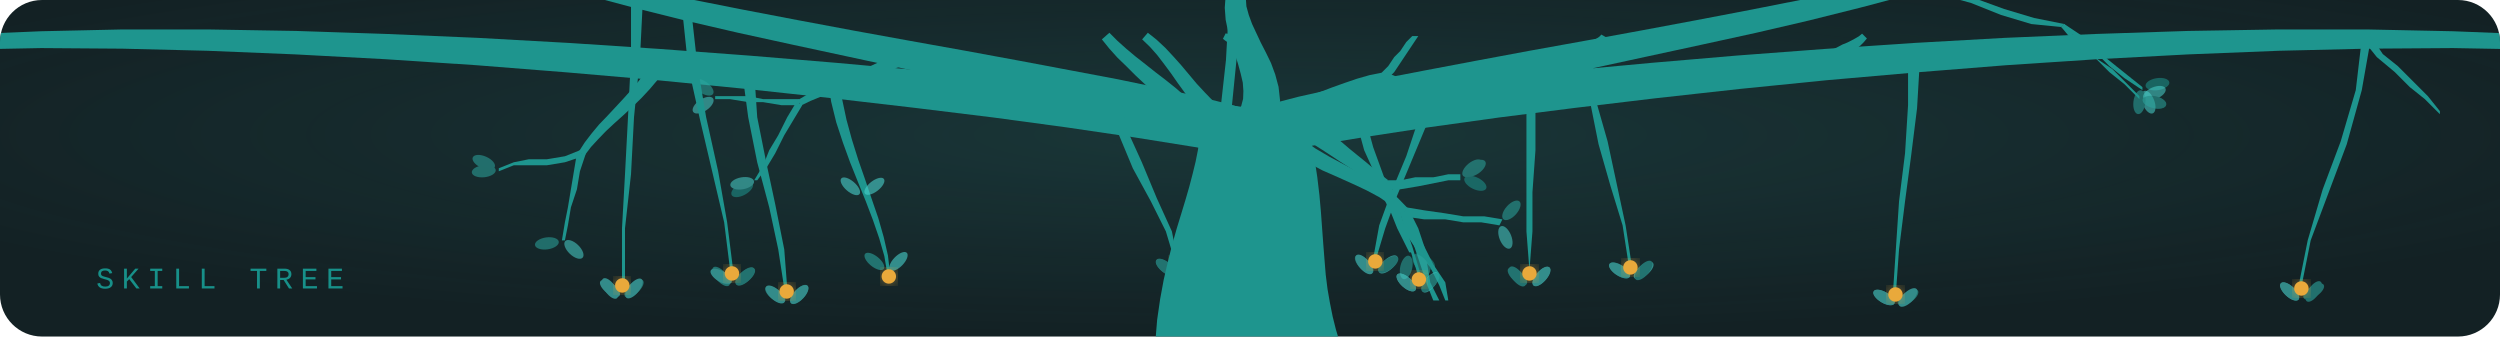
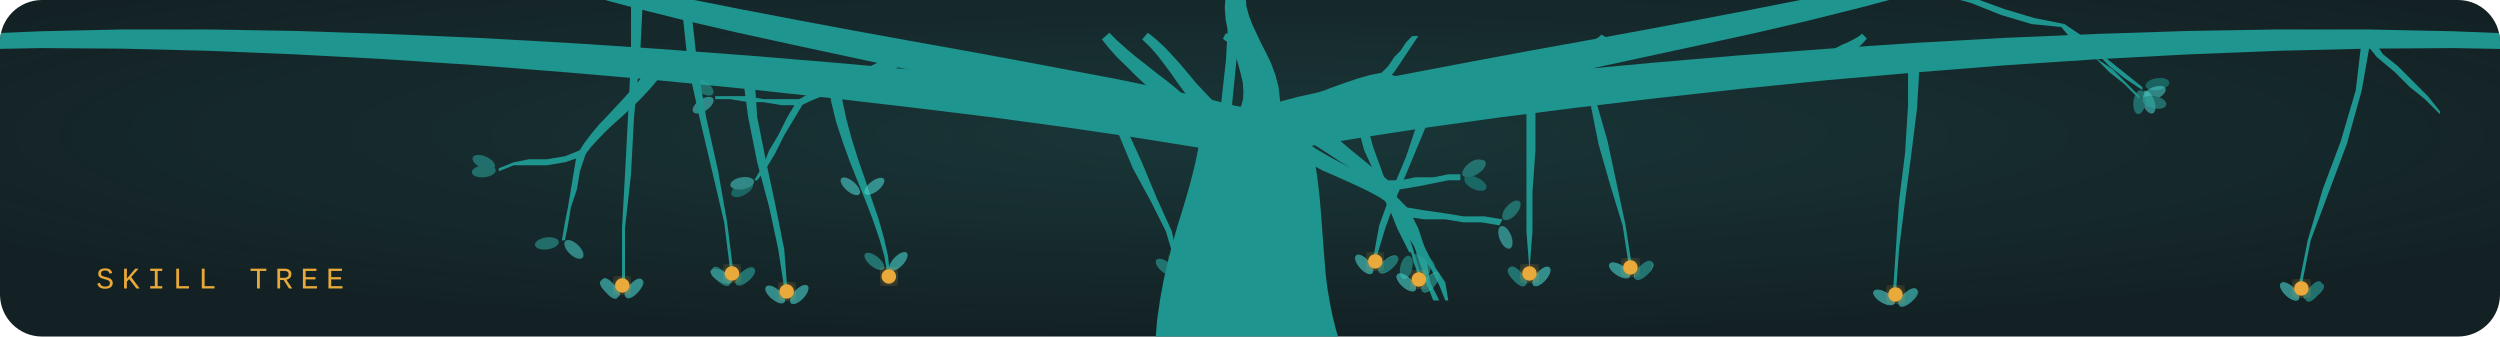
<svg xmlns="http://www.w3.org/2000/svg" viewBox="0 0 832 112" width="832" height="112" role="img" aria-label="">
  <defs>
    <filter id="glow" x="-200%%" y="-200%%" width="500%%" height="500%%">
      <feGaussianBlur stdDeviation="2.5" result="b" />
      <feMerge>
        <feMergeNode in="b" />
        <feMergeNode in="SourceGraphic" />
      </feMerge>
    </filter>
    <linearGradient id="sheen" x1="0" y1="0" x2="0" y2="1">
      <stop offset="0" stop-color="#FFFFFF" stop-opacity="0.10" />
      <stop offset="1" stop-color="#FFFFFF" stop-opacity="0" />
    </linearGradient>
  </defs>
  <defs>
    <filter id="shadow" x="-20%" y="-20%" width="140%" height="160%">
      <feGaussianBlur stdDeviation="4" />
    </filter>
    <linearGradient id="budfill" x1="0" y1="0" x2="0" y2="1">
      <stop offset="0" stop-color="#15717A" />
      <stop offset="1" stop-color="#0B4F55" />
    </linearGradient>
  </defs>
  <clipPath id="panel">
    <rect width="832" height="112" rx="14" />
  </clipPath>
  <rect width="832" height="112" rx="14" fill="#132124" />
  <g clip-path="url(#panel)">
    <radialGradient id="hglow" cx="50%" cy="40%" r="60%">
      <stop offset="0" stop-color="#48D1CC" stop-opacity="0.12" />
      <stop offset="1" stop-color="#48D1CC" stop-opacity="0" />
    </radialGradient>
    <rect width="832" height="112" fill="url(#hglow)" />
    <path d="M417.2 36.1 L399.6 33.7 L379.3 31.2 L356.7 28.6 L332.2 26.0 L305.9 23.4 L278.2 20.9 L249.3 18.5 L219.7 16.3 L189.5 14.3 L159.0 12.6 L128.6 11.3 L98.6 10.3 L69.2 9.8 L40.8 9.8 L13.6 10.4 L-12.1 11.5 L-11.9 16.5 L13.7 16.0 L40.8 16.2 L69.1 16.9 L98.3 18.1 L128.2 19.7 L158.5 21.7 L188.8 24.1 L218.8 26.7 L248.3 29.6 L277.0 32.7 L304.5 35.9 L330.6 39.1 L355.0 42.4 L377.4 45.7 L397.4 48.9 L414.8 51.9 Z" fill="#1E958E" />
    <path d="M401.2 38.9 L398.1 35.6 L394.8 32.4 L391.4 29.4 L387.9 26.6 L384.5 24.0 L381.1 21.3 L377.9 18.8 L374.8 16.2 L371.9 13.6 L369.2 10.9 L366.7 13.1 L369.2 16.2 L371.9 19.2 L374.9 22.1 L377.9 25.1 L381.0 28.0 L384.1 30.9 L387.2 34.0 L390.2 37.1 L393.0 40.3 L395.7 43.7 Z" fill="#1E958E" />
    <path d="M217.1 20.1 L215.0 23.6 L212.7 26.8 L210.2 29.8 L207.5 32.8 L204.8 35.7 L202.1 38.6 L199.4 41.4 L196.9 44.4 L194.6 47.4 L192.6 50.5 L194.5 51.8 L196.7 48.9 L199.1 46.3 L201.7 43.6 L204.5 41.0 L207.4 38.4 L210.4 35.6 L213.4 32.7 L216.2 29.7 L219.0 26.4 L221.4 22.9 Z" fill="#1E958E" />
    <path d="M193 50 L188 52 L182 53 L176 53 L171 54 L166 56 L166 57 L171 55 L177 55 L182 55 L188 54 L194 52 Z" fill="#1E958E" />
    <g opacity="0.55">
      <ellipse cx="161" cy="57" rx="4" ry="2" transform="rotate(-186 161 57)" fill="#2BA59E" />
      <ellipse cx="161" cy="54" rx="4" ry="2" transform="rotate(-156 161 54)" fill="#2BA59E" />
    </g>
    <path d="M192 51 L191 57 L190 63 L189 69 L188 74 L187 80 L188 80 L189 75 L190 69 L192 63 L193 57 L195 51 Z" fill="#1E958E" />
    <g opacity="0.55">
      <ellipse cx="182" cy="81" rx="4" ry="2" transform="rotate(-188 182 81)" fill="#2BA59E" />
      <ellipse cx="191" cy="83" rx="4" ry="2" transform="rotate(-316 191 83)" fill="#48D1CC" />
    </g>
    <path d="M275.6 27.0 L276.6 33.8 L278.3 40.7 L280.5 47.4 L282.9 54.0 L285.5 60.5 L288.1 66.9 L290.5 73.2 L292.6 79.3 L294.3 85.2 L295.3 91.1 L296.2 90.9 L295.5 85.0 L294.1 78.9 L292.3 72.6 L290.1 66.2 L287.9 59.7 L285.6 53.1 L283.5 46.4 L281.7 39.8 L280.3 33.2 L279.6 26.5 Z" fill="#1E958E" />
    <g opacity="0.60">
      <ellipse cx="283" cy="62" rx="4" ry="1.8" transform="rotate(41 283 62)" fill="#48D1CC" />
      <ellipse cx="291" cy="62" rx="4" ry="1.8" transform="rotate(142 291 62)" fill="#48D1CC" />
      <ellipse cx="291" cy="87" rx="4" ry="1.8" transform="rotate(39 291 87)" fill="#2BA59E" />
      <ellipse cx="299" cy="87" rx="4" ry="1.8" transform="rotate(134 299 87)" fill="#48D1CC" />
    </g>
    <circle cx="295.8" cy="92.0" r="2.4" fill="#E9A93A" filter="url(#glow)">
      <animate attributeName="opacity" values="0.35;1;0.35" dur="3.6s" begin="1.1s" repeatCount="indefinite" />
    </circle>
    <path d="M247 24 L249 39 L252 54 L256 69 L259 83 L261 96 L262 96 L261 83 L258 68 L255 54 L252 39 L251 24 Z" fill="#1E958E" />
    <g opacity="0.60">
      <ellipse cx="258" cy="98" rx="4" ry="1.8" transform="rotate(37 258 98)" fill="#2BA59E" />
      <ellipse cx="266" cy="98" rx="4" ry="1.8" transform="rotate(132 266 98)" fill="#2BA59E" />
      <ellipse cx="258" cy="98" rx="4" ry="1.8" transform="rotate(42 258 98)" fill="#48D1CC" />
      <ellipse cx="266" cy="98" rx="4" ry="1.8" transform="rotate(134 266 98)" fill="#48D1CC" />
    </g>
    <circle cx="261.8" cy="97.0" r="2.4" fill="#E9A93A" filter="url(#glow)">
      <animate attributeName="opacity" values="0.35;1;0.35" dur="3.5s" begin="0.8s" repeatCount="indefinite" />
    </circle>
    <path d="M418.2 37.4 L409.9 34.9 L399.2 32.2 L386.5 29.4 L372.1 26.4 L356.2 23.4 L339.2 20.2 L321.3 16.9 L302.9 13.6 L284.2 10.2 L265.5 6.7 L247.2 3.2 L229.5 -0.3 L212.7 -3.9 L197.1 -7.4 L183.0 -10.9 L170.7 -14.4 L169.3 -9.6 L181.5 -5.6 L195.6 -1.5 L211.1 2.6 L227.9 6.8 L245.6 10.9 L263.9 14.9 L282.5 18.9 L301.1 22.9 L319.4 26.8 L337.1 30.6 L353.9 34.3 L369.6 37.9 L383.7 41.3 L395.9 44.6 L406.0 47.7 L413.8 50.6 Z" fill="#1E958E" />
    <path d="M410.0 38.8 L406.8 36.3 L403.8 33.7 L401.0 30.8 L398.3 27.9 L395.7 24.8 L393.1 21.7 L390.5 18.8 L387.8 15.9 L384.9 13.2 L382.0 10.9 L380.1 13.1 L382.7 15.6 L385.1 18.3 L387.4 21.3 L389.7 24.4 L392.0 27.7 L394.4 31.0 L396.9 34.4 L399.7 37.7 L402.7 40.9 L405.9 43.8 Z" fill="#1E958E" />
    <path d="M300.9 16.2 L297.3 18.2 L293.7 20.1 L290.1 21.8 L286.4 23.5 L282.7 25.1 L279.1 26.6 L275.5 28.2 L272.0 29.8 L268.6 31.5 L265.5 33.3 L266.4 35.2 L269.7 33.6 L273.1 32.2 L276.6 30.9 L280.2 29.5 L284.0 28.2 L287.8 26.8 L291.6 25.4 L295.5 23.8 L299.3 22.2 L303.1 20.3 Z" fill="#1E958E" />
    <path d="M266 33 L260 33 L254 33 L249 32 L243 32 L238 32 L238 33 L243 33 L249 34 L254 34 L260 35 L266 35 Z" fill="#1E958E" />
    <g opacity="0.55">
      <ellipse cx="234" cy="29" rx="4" ry="2" transform="rotate(-145 234 29)" fill="#2BA59E" />
      <ellipse cx="234" cy="35" rx="4" ry="2" transform="rotate(-214 234 35)" fill="#48D1CC" />
    </g>
    <path d="M265 34 L262 39 L259 45 L256 50 L254 55 L251 60 L252 60 L255 56 L258 51 L261 45 L264 40 L267 35 Z" fill="#1E958E" />
    <g opacity="0.55">
      <ellipse cx="247" cy="63" rx="4" ry="2" transform="rotate(-209 247 63)" fill="#1E958E" />
      <ellipse cx="247" cy="61" rx="4" ry="2" transform="rotate(-190 247 61)" fill="#48D1CC" />
    </g>
    <path d="M369 33 L372 44 L377 56 L383 67 L388 77 L391 87 L392 87 L390 77 L385 66 L380 54 L375 43 L373 32 Z" fill="#1E958E" />
    <g opacity="0.60">
      <ellipse cx="388" cy="89" rx="4" ry="1.8" transform="rotate(37 388 89)" fill="#2BA59E" />
      <ellipse cx="396" cy="89" rx="4" ry="1.8" transform="rotate(147 396 89)" fill="#2BA59E" />
      <ellipse cx="388" cy="89" rx="4" ry="1.8" transform="rotate(40 388 89)" fill="#2BA59E" />
      <ellipse cx="396" cy="89" rx="4" ry="1.8" transform="rotate(134 396 89)" fill="#48D1CC" />
    </g>
    <circle cx="391.7" cy="88.0" r="2.4" fill="#E9A93A" filter="url(#glow)">
      <animate attributeName="opacity" values="0.35;1;0.35" dur="2.7s" begin="0.4s" repeatCount="indefinite" />
    </circle>
    <path d="M227 3 L229 22 L233 40 L237 57 L241 74 L243 90 L244 90 L242 74 L239 57 L235 39 L232 21 L230 3 Z" fill="#1E958E" />
    <g opacity="0.60">
      <ellipse cx="240" cy="92" rx="4" ry="1.8" transform="rotate(49 240 92)" fill="#2BA59E" />
      <ellipse cx="248" cy="92" rx="4" ry="1.8" transform="rotate(136 248 92)" fill="#2BA59E" />
      <ellipse cx="240" cy="92" rx="4" ry="1.8" transform="rotate(31 240 92)" fill="#48D1CC" />
      <ellipse cx="248" cy="92" rx="4" ry="1.8" transform="rotate(141 248 92)" fill="#2BA59E" />
    </g>
    <circle cx="243.6" cy="91.0" r="2.4" fill="#E9A93A" filter="url(#glow)">
      <animate attributeName="opacity" values="0.35;1;0.35" dur="2.6s" begin="0.6s" repeatCount="indefinite" />
    </circle>
    <path d="M210 -1 L210 19 L209 39 L208 58 L207 76 L207 94 L208 94 L208 76 L210 58 L211 39 L213 19 L214 -1 Z" fill="#1E958E" />
    <g opacity="0.60">
      <ellipse cx="203" cy="96" rx="4" ry="1.8" transform="rotate(38 203 96)" fill="#48D1CC" />
      <ellipse cx="211" cy="96" rx="4" ry="1.8" transform="rotate(138 211 96)" fill="#2BA59E" />
      <ellipse cx="203" cy="96" rx="4" ry="1.8" transform="rotate(55 203 96)" fill="#48D1CC" />
      <ellipse cx="211" cy="96" rx="4" ry="1.8" transform="rotate(129 211 96)" fill="#48D1CC" />
    </g>
    <circle cx="207.1" cy="95.0" r="2.4" fill="#E9A93A" filter="url(#glow)">
      <animate attributeName="opacity" values="0.35;1;0.35" dur="2.8s" begin="0.4s" repeatCount="indefinite" />
    </circle>
    <path d="M422.1 47.5 L424.2 43.1 L425.6 38.2 L426.0 33.4 L425.5 28.9 L424.4 24.8 L423.0 21.0 L421.3 17.5 L419.6 14.2 L418.1 11.0 L416.7 8.0 L415.6 5.0 L414.8 2.1 L414.6 -0.8 L414.9 -3.8 L416.0 -7.0 L418.1 -10.6 L413.9 -13.4 L411.1 -9.6 L409.1 -5.6 L407.9 -1.5 L407.6 2.6 L407.9 6.6 L408.7 10.5 L409.7 14.2 L410.9 17.8 L412.0 21.2 L412.9 24.5 L413.6 27.5 L413.8 30.3 L413.7 32.9 L413.1 35.2 L412.0 37.5 L409.9 40.5 Z" fill="#1E958E" />
    <path d="M418.9 43.4 L423.5 42.2 L428.1 40.6 L432.5 38.9 L436.8 37.0 L440.9 35.0 L445.0 33.1 L448.9 31.3 L452.8 29.6 L456.7 28.2 L460.5 27.0 L459.8 24.2 L455.8 25.0 L451.6 26.2 L447.5 27.6 L443.3 29.1 L439.1 30.7 L434.9 32.3 L430.6 33.8 L426.3 35.2 L421.9 36.3 L417.4 37.1 Z" fill="#1E958E" />
    <path d="M460 27 L465 29 L471 30 L477 32 L482 33 L488 34 L488 33 L483 31 L478 30 L472 28 L466 26 L461 24 Z" fill="#1E958E" />
    <g opacity="0.55">
      <ellipse cx="493" cy="32" rx="4" ry="2" transform="rotate(-17 493 32)" fill="#1E958E" />
      <ellipse cx="492" cy="32" rx="4" ry="2" transform="rotate(-21 492 32)" fill="#2BA59E" />
    </g>
    <path d="M461 27 L464 24 L466 21 L468 18 L470 15 L472 12 L470 12 L468 14 L466 17 L464 19 L462 22 L459 25 Z" fill="#1E958E" />
    <path d="M416.3 13.9 L415.4 13.6 L414.5 13.3 L413.7 13.0 L412.8 12.7 L412.0 12.4 L411.1 12.1 L410.3 11.8 L409.5 11.6 L408.7 11.3 L407.9 11.1 L407.0 12.9 L407.6 13.4 L408.3 13.9 L409.0 14.4 L409.7 14.9 L410.4 15.4 L411.1 16.0 L411.9 16.5 L412.7 17.0 L413.4 17.6 L414.2 18.1 Z" fill="#1E958E" />
    <path d="M415.9 22.5 L415.2 29.6 L414.1 36.7 L412.5 43.8 L410.7 50.8 L408.7 57.8 L406.7 64.7 L404.8 71.5 L403.2 78.2 L402.0 84.7 L401.4 90.9 L402.3 91.1 L403.2 84.9 L404.7 78.5 L406.6 72.0 L408.8 65.3 L411.1 58.5 L413.4 51.6 L415.6 44.6 L417.5 37.4 L419.0 30.2 L420.0 23.0 Z" fill="#1E958E" />
    <g opacity="0.60">
      <ellipse cx="406" cy="60" rx="4" ry="1.8" transform="rotate(45 406 60)" fill="#2BA59E" />
      <ellipse cx="414" cy="60" rx="4" ry="1.8" transform="rotate(132 414 60)" fill="#48D1CC" />
      <ellipse cx="399" cy="87" rx="4" ry="1.8" transform="rotate(31 399 87)" fill="#2BA59E" />
      <ellipse cx="407" cy="87" rx="4" ry="1.8" transform="rotate(147 407 87)" fill="#2BA59E" />
    </g>
    <circle cx="401.8" cy="92.0" r="2.4" fill="#E9A93A" filter="url(#glow)">
      <animate attributeName="opacity" values="0.35;1;0.35" dur="3.1s" begin="0.3s" repeatCount="indefinite" />
    </circle>
    <path d="M409 2 L408 20 L406 38 L404 56 L402 73 L401 89 L402 89 L403 73 L406 56 L409 39 L411 21 L413 3 Z" fill="#1E958E" />
    <g opacity="0.60">
      <ellipse cx="397" cy="91" rx="4" ry="1.8" transform="rotate(54 397 91)" fill="#2BA59E" />
      <ellipse cx="405" cy="91" rx="4" ry="1.8" transform="rotate(127 405 91)" fill="#48D1CC" />
      <ellipse cx="397" cy="91" rx="4" ry="1.8" transform="rotate(44 397 91)" fill="#48D1CC" />
      <ellipse cx="405" cy="91" rx="4" ry="1.8" transform="rotate(126 405 91)" fill="#48D1CC" />
    </g>
    <circle cx="401.2" cy="90.0" r="2.4" fill="#E9A93A" filter="url(#glow)">
      <animate attributeName="opacity" values="0.35;1;0.35" dur="2.6s" begin="1.6s" repeatCount="indefinite" />
    </circle>
    <path d="M410 -5 L409 15 L407 35 L405 54 L403 72 L402 90 L403 90 L405 72 L407 54 L410 35 L412 15 L414 -5 Z" fill="#1E958E" />
    <g opacity="0.60">
      <ellipse cx="399" cy="92" rx="4" ry="1.8" transform="rotate(32 399 92)" fill="#2BA59E" />
      <ellipse cx="407" cy="92" rx="4" ry="1.8" transform="rotate(148 407 92)" fill="#2BA59E" />
      <ellipse cx="399" cy="92" rx="4" ry="1.8" transform="rotate(53 399 92)" fill="#48D1CC" />
      <ellipse cx="407" cy="92" rx="4" ry="1.8" transform="rotate(127 407 92)" fill="#48D1CC" />
    </g>
    <circle cx="402.8" cy="91.0" r="2.4" fill="#E9A93A" filter="url(#glow)">
      <animate attributeName="opacity" values="0.35;1;0.35" dur="3.8s" begin="0.4s" repeatCount="indefinite" />
    </circle>
    <path d="M418.3 50.6 L425.7 47.7 L435.4 44.6 L447.4 41.3 L461.3 37.9 L476.7 34.3 L493.4 30.6 L511.0 26.8 L529.2 22.9 L547.7 18.9 L566.2 14.9 L584.5 10.9 L602.1 6.8 L618.9 2.6 L634.4 -1.5 L648.5 -5.6 L660.7 -9.6 L659.3 -14.4 L647.0 -10.9 L632.9 -7.4 L617.3 -3.9 L600.6 -0.3 L582.9 3.2 L564.6 6.7 L545.9 10.2 L527.3 13.6 L509.0 16.9 L491.3 20.2 L474.4 23.4 L458.8 26.4 L444.6 29.4 L432.1 32.2 L421.7 34.9 L413.7 37.4 Z" fill="#1E958E" />
    <path d="M421.4 43.5 L425.6 47.6 L430.2 51.2 L435.2 54.1 L440.1 56.7 L445.1 58.9 L450.0 61.1 L454.7 63.3 L459.0 65.6 L463.0 68.3 L466.6 71.5 L468.6 69.4 L465.1 65.8 L461.0 62.6 L456.6 59.8 L451.9 57.2 L447.2 54.7 L442.5 52.2 L437.9 49.5 L433.6 46.5 L429.7 43.1 L426.0 39.0 Z" fill="#1E958E" />
    <path d="M466 71 L469 77 L471 83 L473 89 L475 95 L477 100 L479 100 L476 94 L475 88 L474 82 L472 76 L469 70 Z" fill="#1E958E" />
    <path d="M467 72 L474 73 L481 73 L487 74 L493 74 L499 75 L500 73 L494 72 L487 72 L481 71 L474 70 L468 69 Z" fill="#1E958E" />
    <g opacity="0.55">
      <ellipse cx="503" cy="70" rx="4" ry="2" transform="rotate(-48 503 70)" fill="#2BA59E" />
      <ellipse cx="501" cy="79" rx="4" ry="2" transform="rotate(68 501 79)" fill="#48D1CC" />
    </g>
    <path d="M466 71 L468 78 L472 84 L476 89 L479 95 L481 100 L482 100 L481 94 L477 88 L474 82 L471 77 L469 70 Z" fill="#1E958E" />
    <path d="M530.3 19.4 L530.5 18.7 L530.8 18.1 L531.2 17.5 L531.7 16.9 L532.2 16.2 L532.8 15.6 L533.3 14.9 L533.9 14.2 L534.4 13.3 L534.7 12.5 L532.9 11.5 L532.5 12.0 L532.0 12.4 L531.4 12.8 L530.7 13.2 L530.0 13.7 L529.2 14.2 L528.4 14.7 L527.6 15.4 L526.8 16.3 L526.2 17.1 Z" fill="#1E958E" />
    <path d="M634 -3 L645 -2 L656 1 L666 5 L676 8 L686 9 L687 8 L677 6 L667 3 L656 -1 L645 -5 L634 -6 Z" fill="#1E958E" />
    <path d="M686 9 L692 13 L697 17 L702 22 L707 26 L713 30 L713 29 L708 25 L703 21 L698 17 L693 12 L687 8 Z" fill="#1E958E" />
    <g opacity="0.55">
      <ellipse cx="718" cy="28" rx="4" ry="2" transform="rotate(-9 718 28)" fill="#1E958E" />
      <ellipse cx="715" cy="34" rx="4" ry="2" transform="rotate(69 715 34)" fill="#48D1CC" />
      <ellipse cx="712" cy="34" rx="4" ry="2" transform="rotate(97 712 34)" fill="#2BA59E" />
    </g>
    <path d="M686 9 L691 15 L697 19 L702 24 L707 28 L712 33 L712 32 L708 28 L703 23 L697 19 L692 14 L687 8 Z" fill="#1E958E" />
    <g opacity="0.55">
      <ellipse cx="717" cy="34" rx="4" ry="2" transform="rotate(15 717 34)" fill="#1E958E" />
      <ellipse cx="717" cy="31" rx="4" ry="2" transform="rotate(-23 717 31)" fill="#48D1CC" />
      <ellipse cx="717" cy="34" rx="4" ry="2" transform="rotate(12 717 34)" fill="#2BA59E" />
    </g>
    <path d="M474 28 L472 40 L468 52 L463 64 L459 75 L457 86 L458 86 L461 76 L465 65 L470 53 L475 41 L478 29 Z" fill="#1E958E" />
    <g opacity="0.60">
      <ellipse cx="454" cy="88" rx="4" ry="1.8" transform="rotate(45 454 88)" fill="#2BA59E" />
      <ellipse cx="462" cy="88" rx="4" ry="1.8" transform="rotate(137 462 88)" fill="#48D1CC" />
      <ellipse cx="454" cy="88" rx="4" ry="1.8" transform="rotate(50 454 88)" fill="#48D1CC" />
      <ellipse cx="462" cy="88" rx="4" ry="1.8" transform="rotate(143 462 88)" fill="#2BA59E" />
    </g>
    <circle cx="457.7" cy="87.0" r="2.4" fill="#E9A93A" filter="url(#glow)">
      <animate attributeName="opacity" values="0.35;1;0.35" dur="2.5s" begin="1.8s" repeatCount="indefinite" />
    </circle>
    <path d="M508 22 L508 36 L508 50 L508 64 L508 77 L509 90 L509 90 L510 77 L510 64 L511 50 L511 36 L512 22 Z" fill="#1E958E" />
    <g opacity="0.60">
      <ellipse cx="505" cy="92" rx="4" ry="1.8" transform="rotate(52 505 92)" fill="#2BA59E" />
      <ellipse cx="513" cy="92" rx="4" ry="1.8" transform="rotate(133 513 92)" fill="#48D1CC" />
      <ellipse cx="505" cy="92" rx="4" ry="1.8" transform="rotate(41 505 92)" fill="#2BA59E" />
      <ellipse cx="513" cy="92" rx="4" ry="1.8" transform="rotate(130 513 92)" fill="#48D1CC" />
    </g>
    <circle cx="509.0" cy="91.0" r="2.4" fill="#E9A93A" filter="url(#glow)">
      <animate attributeName="opacity" values="0.35;1;0.35" dur="2.4s" begin="1.1s" repeatCount="indefinite" />
    </circle>
    <path d="M527 18 L529 33 L532 48 L536 62 L540 75 L542 88 L543 88 L541 75 L538 61 L535 47 L531 33 L530 18 Z" fill="#1E958E" />
    <g opacity="0.60">
      <ellipse cx="539" cy="90" rx="4" ry="1.8" transform="rotate(34 539 90)" fill="#2BA59E" />
      <ellipse cx="547" cy="90" rx="4" ry="1.8" transform="rotate(141 547 90)" fill="#48D1CC" />
      <ellipse cx="539" cy="90" rx="4" ry="1.8" transform="rotate(32 539 90)" fill="#48D1CC" />
      <ellipse cx="547" cy="90" rx="4" ry="1.8" transform="rotate(131 547 90)" fill="#2BA59E" />
    </g>
    <circle cx="542.6" cy="89.0" r="2.4" fill="#E9A93A" filter="url(#glow)">
      <animate attributeName="opacity" values="0.35;1;0.35" dur="3.5s" begin="0.5s" repeatCount="indefinite" />
    </circle>
    <path d="M417.3 51.9 L434.2 48.9 L453.6 45.7 L475.2 42.4 L498.9 39.1 L524.2 35.9 L551.0 32.7 L579.0 29.6 L607.9 26.7 L637.6 24.1 L667.7 21.7 L698.0 19.7 L728.3 18.1 L758.3 16.9 L787.7 16.2 L816.3 16.0 L843.9 16.5 L844.1 11.5 L816.4 10.4 L787.7 9.8 L758.2 9.8 L728.1 10.3 L697.6 11.3 L667.2 12.6 L636.9 14.3 L607.1 16.3 L577.9 18.5 L549.8 20.9 L522.8 23.4 L497.3 26.0 L473.5 28.6 L451.6 31.2 L431.9 33.7 L414.7 36.1 Z" fill="#1E958E" />
    <path d="M431.0 44.3 L434.1 46.2 L437.1 48.0 L440.1 49.9 L443.0 51.8 L446.0 53.8 L448.8 55.6 L451.7 57.5 L454.5 59.3 L457.3 61.0 L460.0 62.6 L461.9 59.9 L459.4 58.0 L456.9 55.9 L454.4 53.8 L451.8 51.7 L449.1 49.5 L446.4 47.2 L443.7 45.0 L440.9 42.7 L438.0 40.5 L435.1 38.3 Z" fill="#1E958E" />
    <path d="M459 62 L461 67 L463 71 L465 76 L467 80 L469 84 L470 84 L469 79 L467 75 L466 70 L464 65 L463 61 Z" fill="#1E958E" />
    <g opacity="0.55">
      <ellipse cx="474" cy="87" rx="4" ry="2" transform="rotate(32 474 87)" fill="#1E958E" />
      <ellipse cx="468" cy="89" rx="4" ry="2" transform="rotate(103 468 89)" fill="#2BA59E" />
      <ellipse cx="473" cy="88" rx="4" ry="2" transform="rotate(51 473 88)" fill="#2BA59E" />
    </g>
    <path d="M461 63 L466 63 L472 62 L477 61 L482 60 L486 60 L486 58 L482 58 L477 59 L471 59 L466 60 L461 60 Z" fill="#1E958E" />
    <g opacity="0.55">
      <ellipse cx="491" cy="61" rx="4" ry="2" transform="rotate(26 491 61)" fill="#1E958E" />
      <ellipse cx="491" cy="56" rx="4" ry="2" transform="rotate(-35 491 56)" fill="#2BA59E" />
      <ellipse cx="490" cy="56" rx="4" ry="2" transform="rotate(-39 490 56)" fill="#2BA59E" />
    </g>
    <path d="M609.4 23.2 L610.4 22.0 L611.4 20.9 L612.5 19.9 L613.7 19.0 L615.1 18.1 L616.4 17.2 L617.8 16.2 L619.1 15.2 L620.3 14.0 L621.3 12.8 L619.7 11.2 L618.6 12.1 L617.4 12.8 L616.1 13.5 L614.7 14.2 L613.2 14.8 L611.7 15.6 L610.1 16.4 L608.5 17.3 L607.0 18.5 L605.6 19.8 Z" fill="#1E958E" />
    <path d="M787 14 L791 19 L797 24 L802 29 L807 33 L812 38 L812 37 L808 32 L803 27 L798 22 L793 18 L789 12 Z" fill="#1E958E" />
    <path d="M451 39 L454 50 L459 61 L464 72 L469 82 L472 92 L473 92 L470 82 L466 71 L461 60 L457 49 L454 38 Z" fill="#1E958E" />
    <g opacity="0.60">
      <ellipse cx="468" cy="94" rx="4" ry="1.8" transform="rotate(41 468 94)" fill="#48D1CC" />
      <ellipse cx="476" cy="94" rx="4" ry="1.8" transform="rotate(127 476 94)" fill="#48D1CC" />
      <ellipse cx="468" cy="94" rx="4" ry="1.8" transform="rotate(42 468 94)" fill="#48D1CC" />
      <ellipse cx="476" cy="94" rx="4" ry="1.8" transform="rotate(133 476 94)" fill="#2BA59E" />
    </g>
    <circle cx="472.2" cy="93.0" r="2.4" fill="#E9A93A" filter="url(#glow)">
      <animate attributeName="opacity" values="0.35;1;0.35" dur="4.0s" begin="1.4s" repeatCount="indefinite" />
    </circle>
    <path d="M635 19 L635 35 L634 51 L632 67 L631 82 L630 97 L631 97 L632 83 L634 67 L636 52 L638 36 L639 19 Z" fill="#1E958E" />
    <g opacity="0.60">
      <ellipse cx="627" cy="99" rx="4" ry="1.8" transform="rotate(32 627 99)" fill="#48D1CC" />
      <ellipse cx="635" cy="99" rx="4" ry="1.8" transform="rotate(145 635 99)" fill="#2BA59E" />
      <ellipse cx="627" cy="99" rx="4" ry="1.8" transform="rotate(30 627 99)" fill="#48D1CC" />
      <ellipse cx="635" cy="99" rx="4" ry="1.8" transform="rotate(135 635 99)" fill="#48D1CC" />
    </g>
    <circle cx="630.8" cy="98.0" r="2.4" fill="#E9A93A" filter="url(#glow)">
      <animate attributeName="opacity" values="0.35;1;0.35" dur="3.4s" begin="1.5s" repeatCount="indefinite" />
    </circle>
    <path d="M786 13 L784 30 L779 47 L773 63 L768 80 L765 95 L766 95 L769 80 L775 64 L781 48 L786 30 L789 13 Z" fill="#1E958E" />
    <g opacity="0.60">
      <ellipse cx="762" cy="97" rx="4" ry="1.8" transform="rotate(42 762 97)" fill="#48D1CC" />
      <ellipse cx="770" cy="97" rx="4" ry="1.8" transform="rotate(146 770 97)" fill="#2BA59E" />
      <ellipse cx="762" cy="97" rx="4" ry="1.8" transform="rotate(44 762 97)" fill="#48D1CC" />
      <ellipse cx="770" cy="97" rx="4" ry="1.8" transform="rotate(125 770 97)" fill="#2BA59E" />
    </g>
    <circle cx="765.9" cy="96.0" r="2.4" fill="#E9A93A" filter="url(#glow)">
      <animate attributeName="opacity" values="0.35;1;0.35" dur="3.7s" begin="1.3s" repeatCount="indefinite" />
    </circle>
    <path d="M447.7 119.3 L445.9 114.0 L444.6 109.7 L443.5 105.3 L442.6 100.8 L441.8 96.2 L441.2 91.4 L440.8 86.5 L440.4 81.4 L440.0 76.0 L439.6 70.5 L439.1 64.9 L438.4 59.0 L437.5 53.0 L436.3 46.9 L434.7 40.7 L432.7 35.0 L399.3 41.0 L399.2 45.7 L398.7 49.8 L397.9 53.8 L396.9 57.9 L395.8 62.1 L394.5 66.6 L393.1 71.2 L391.6 76.1 L390.1 81.4 L388.7 87.0 L387.3 93.0 L386.1 99.5 L385.1 106.4 L384.5 113.7 L384.2 121.4 L384.3 128.7 Z" fill="#1E958E" />
    <circle r="2.2" fill="#E9A93A" filter="url(#glow)">
      <animateMotion dur="2.2s" begin="0.0s" repeatCount="indefinite" path="M416 116 V44" />
    </circle>
    <circle r="2.2" fill="#E9A93A" filter="url(#glow)" opacity="0">
      <animate attributeName="opacity" to="1" begin="1.1s" dur="0.01s" fill="freeze" />
      <animateMotion dur="2.2s" begin="1.1s" repeatCount="indefinite" path="M416 116 V44" />
    </circle>
    <circle r="2.1" fill="#E9A93A" filter="url(#glow)" opacity="0.1">
      <animateMotion dur="10s" repeatCount="indefinite" path="M70 84 a22 16 0 1 1 44 0 a22 16 0 1 1 -44 0" />
      <animate attributeName="opacity" values="0.1;1;0.35;0.9;0.1" dur="3.3s" begin="0.0s" repeatCount="indefinite" />
    </circle>
    <circle r="1.3" fill="#E9A93A" filter="url(#glow)" opacity="0.1">
      <animateMotion dur="7s" repeatCount="indefinite" path="M171 16 a15 8 0 1 1 30 0 a15 8 0 1 1 -30 0" />
      <animate attributeName="opacity" values="0.1;1;0.35;0.9;0.1" dur="2.3s" begin="0.45s" repeatCount="indefinite" />
    </circle>
    <circle r="1.3" fill="#E9A93A" filter="url(#glow)" opacity="0.1">
      <animateMotion dur="13s" repeatCount="indefinite" path="M245 69 a15 16 0 1 1 30 0 a15 16 0 1 1 -30 0" />
      <animate attributeName="opacity" values="0.1;1;0.35;0.9;0.1" dur="4.3s" begin="0.9s" repeatCount="indefinite" />
    </circle>
    <circle r="2.1" fill="#E9A93A" filter="url(#glow)" opacity="0.1">
      <animateMotion dur="7s" repeatCount="indefinite" path="M508 79 a14 7 0 1 1 28 0 a14 7 0 1 1 -28 0" />
      <animate attributeName="opacity" values="0.1;1;0.35;0.9;0.1" dur="2.3s" begin="1.35s" repeatCount="indefinite" />
    </circle>
    <circle r="1.3" fill="#E9A93A" filter="url(#glow)" opacity="0.1">
      <animateMotion dur="9s" repeatCount="indefinite" path="M633 20 a26 14 0 1 1 52 0 a26 14 0 1 1 -52 0" />
      <animate attributeName="opacity" values="0.1;1;0.35;0.9;0.1" dur="3.0s" begin="1.8s" repeatCount="indefinite" />
    </circle>
    <circle r="1.7" fill="#E9A93A" filter="url(#glow)" opacity="0.1">
      <animateMotion dur="11s" repeatCount="indefinite" path="M728 68 a19 12 0 1 1 38 0 a19 12 0 1 1 -38 0" />
      <animate attributeName="opacity" values="0.1;1;0.35;0.9;0.1" dur="3.7s" begin="2.25s" repeatCount="indefinite" />
    </circle>
    <circle r="1.7" fill="#E9A93A" filter="url(#glow)" opacity="0.1">
      <animateMotion dur="11s" repeatCount="indefinite" path="M269 50 a23 10 0 1 1 46 0 a23 10 0 1 1 -46 0" />
      <animate attributeName="opacity" values="0.1;1;0.35;0.9;0.1" dur="3.7s" begin="2.7s" repeatCount="indefinite" />
    </circle>
    <circle r="1.3" fill="#E9A93A" filter="url(#glow)" opacity="0.1">
      <animateMotion dur="7s" repeatCount="indefinite" path="M111 97 a12 8 0 1 1 24 0 a12 8 0 1 1 -24 0" />
      <animate attributeName="opacity" values="0.1;1;0.35;0.9;0.1" dur="2.3s" begin="3.15s" repeatCount="indefinite" />
    </circle>
    <circle r="1.3" fill="#E9A93A" filter="url(#glow)" opacity="0.1">
      <animateMotion dur="11s" repeatCount="indefinite" path="M780 46 a14 9 0 1 1 28 0 a14 9 0 1 1 -28 0" />
      <animate attributeName="opacity" values="0.1;1;0.35;0.9;0.1" dur="3.7s" begin="3.6s" repeatCount="indefinite" />
    </circle>
    <circle r="1.3" fill="#E9A93A" filter="url(#glow)" opacity="0.1">
      <animateMotion dur="8s" repeatCount="indefinite" path="M105 77 a24 15 0 1 1 48 0 a24 15 0 1 1 -48 0" />
      <animate attributeName="opacity" values="0.1;1;0.35;0.9;0.1" dur="2.7s" begin="4.05s" repeatCount="indefinite" />
    </circle>
    <circle r="1.7" fill="#E9A93A" filter="url(#glow)" opacity="0.1">
      <animateMotion dur="14s" repeatCount="indefinite" path="M722 87 a23 8 0 1 1 46 0 a23 8 0 1 1 -46 0" />
      <animate attributeName="opacity" values="0.1;1;0.35;0.9;0.1" dur="4.7s" begin="4.5s" repeatCount="indefinite" />
    </circle>
    <circle r="2.6" fill="#E9A93A" filter="url(#glow)" opacity="0.1">
      <animateMotion dur="7s" repeatCount="indefinite" path="M492 56 a21 7 0 1 1 42 0 a21 7 0 1 1 -42 0" />
      <animate attributeName="opacity" values="0.1;1;0.35;0.9;0.1" dur="2.3s" begin="4.95s" repeatCount="indefinite" />
    </circle>
-     <text x="32" y="96" font-family="Consolas, Cascadia Mono, Menlo, Courier New, monospace" font-size="10" letter-spacing="2.5" fill="#179089" text-anchor="start">SKILL TREE</text>
+     <text x="32" y="96" font-family="Consolas, Cascadia Mono, Menlo, Courier New, monospace" font-size="10" letter-spacing="2.5" fill="#E9A93A" text-anchor="start">SKILL TREE</text>
  </g>
</svg>
